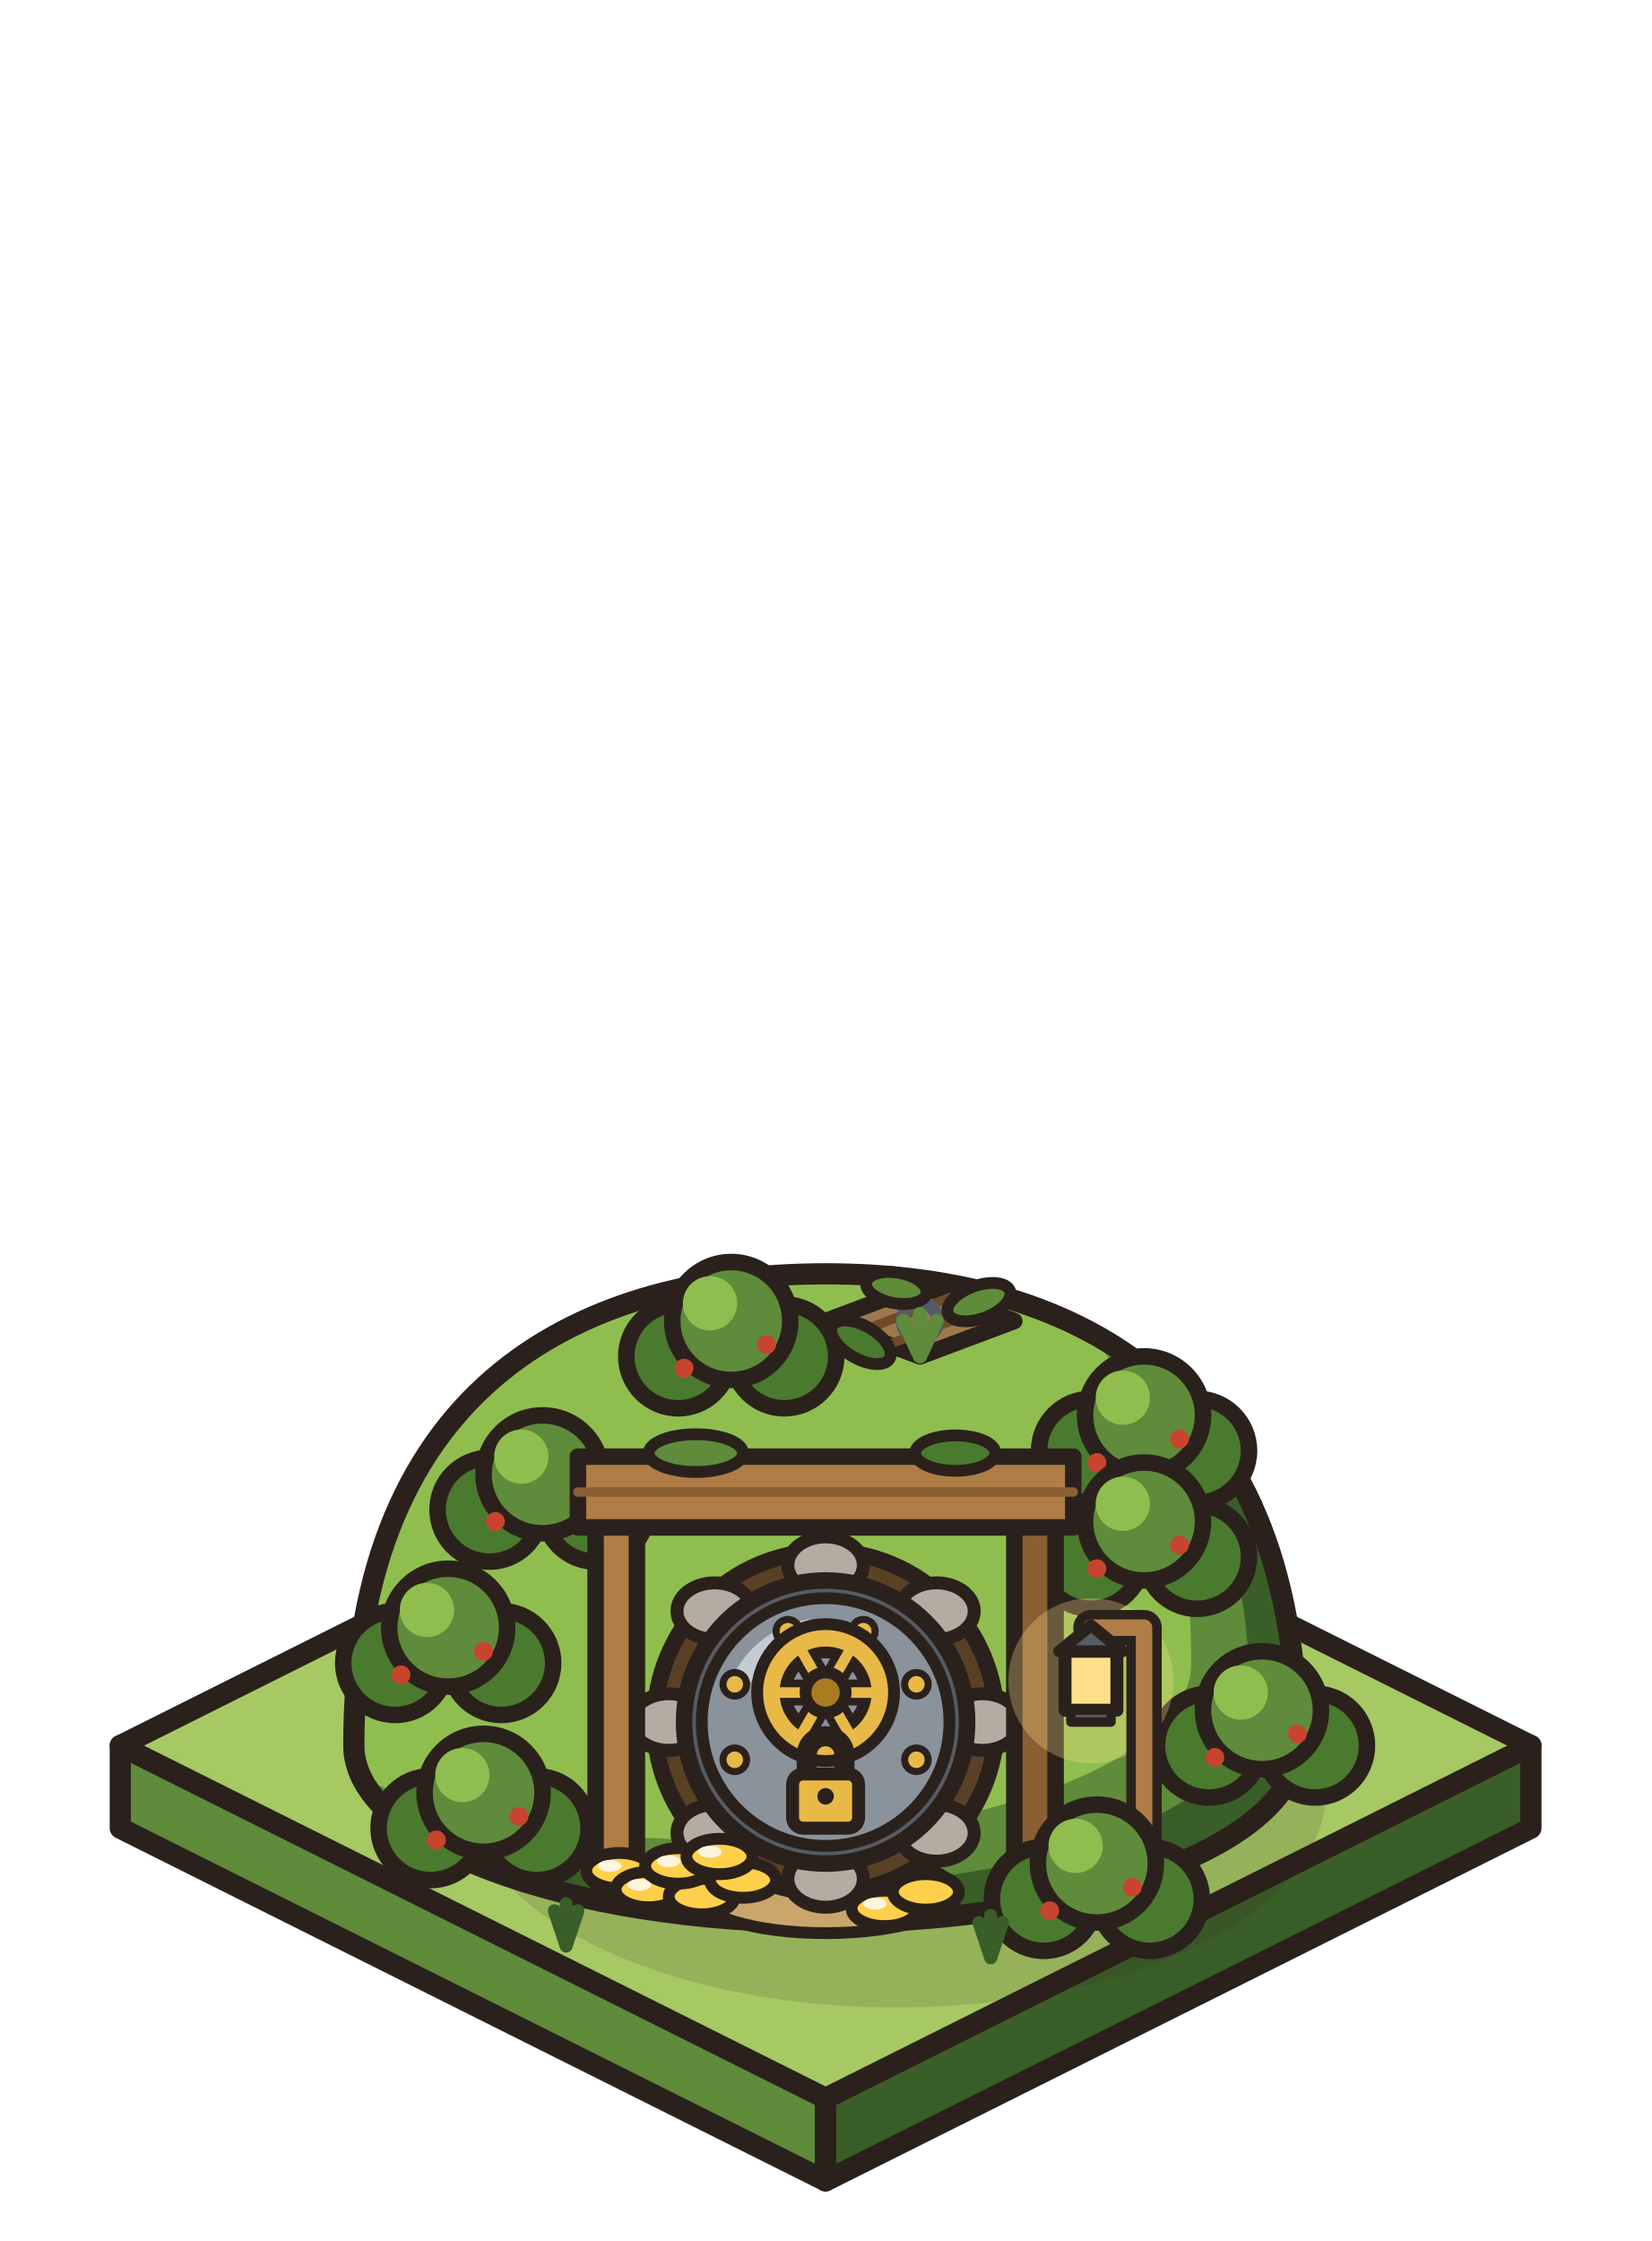
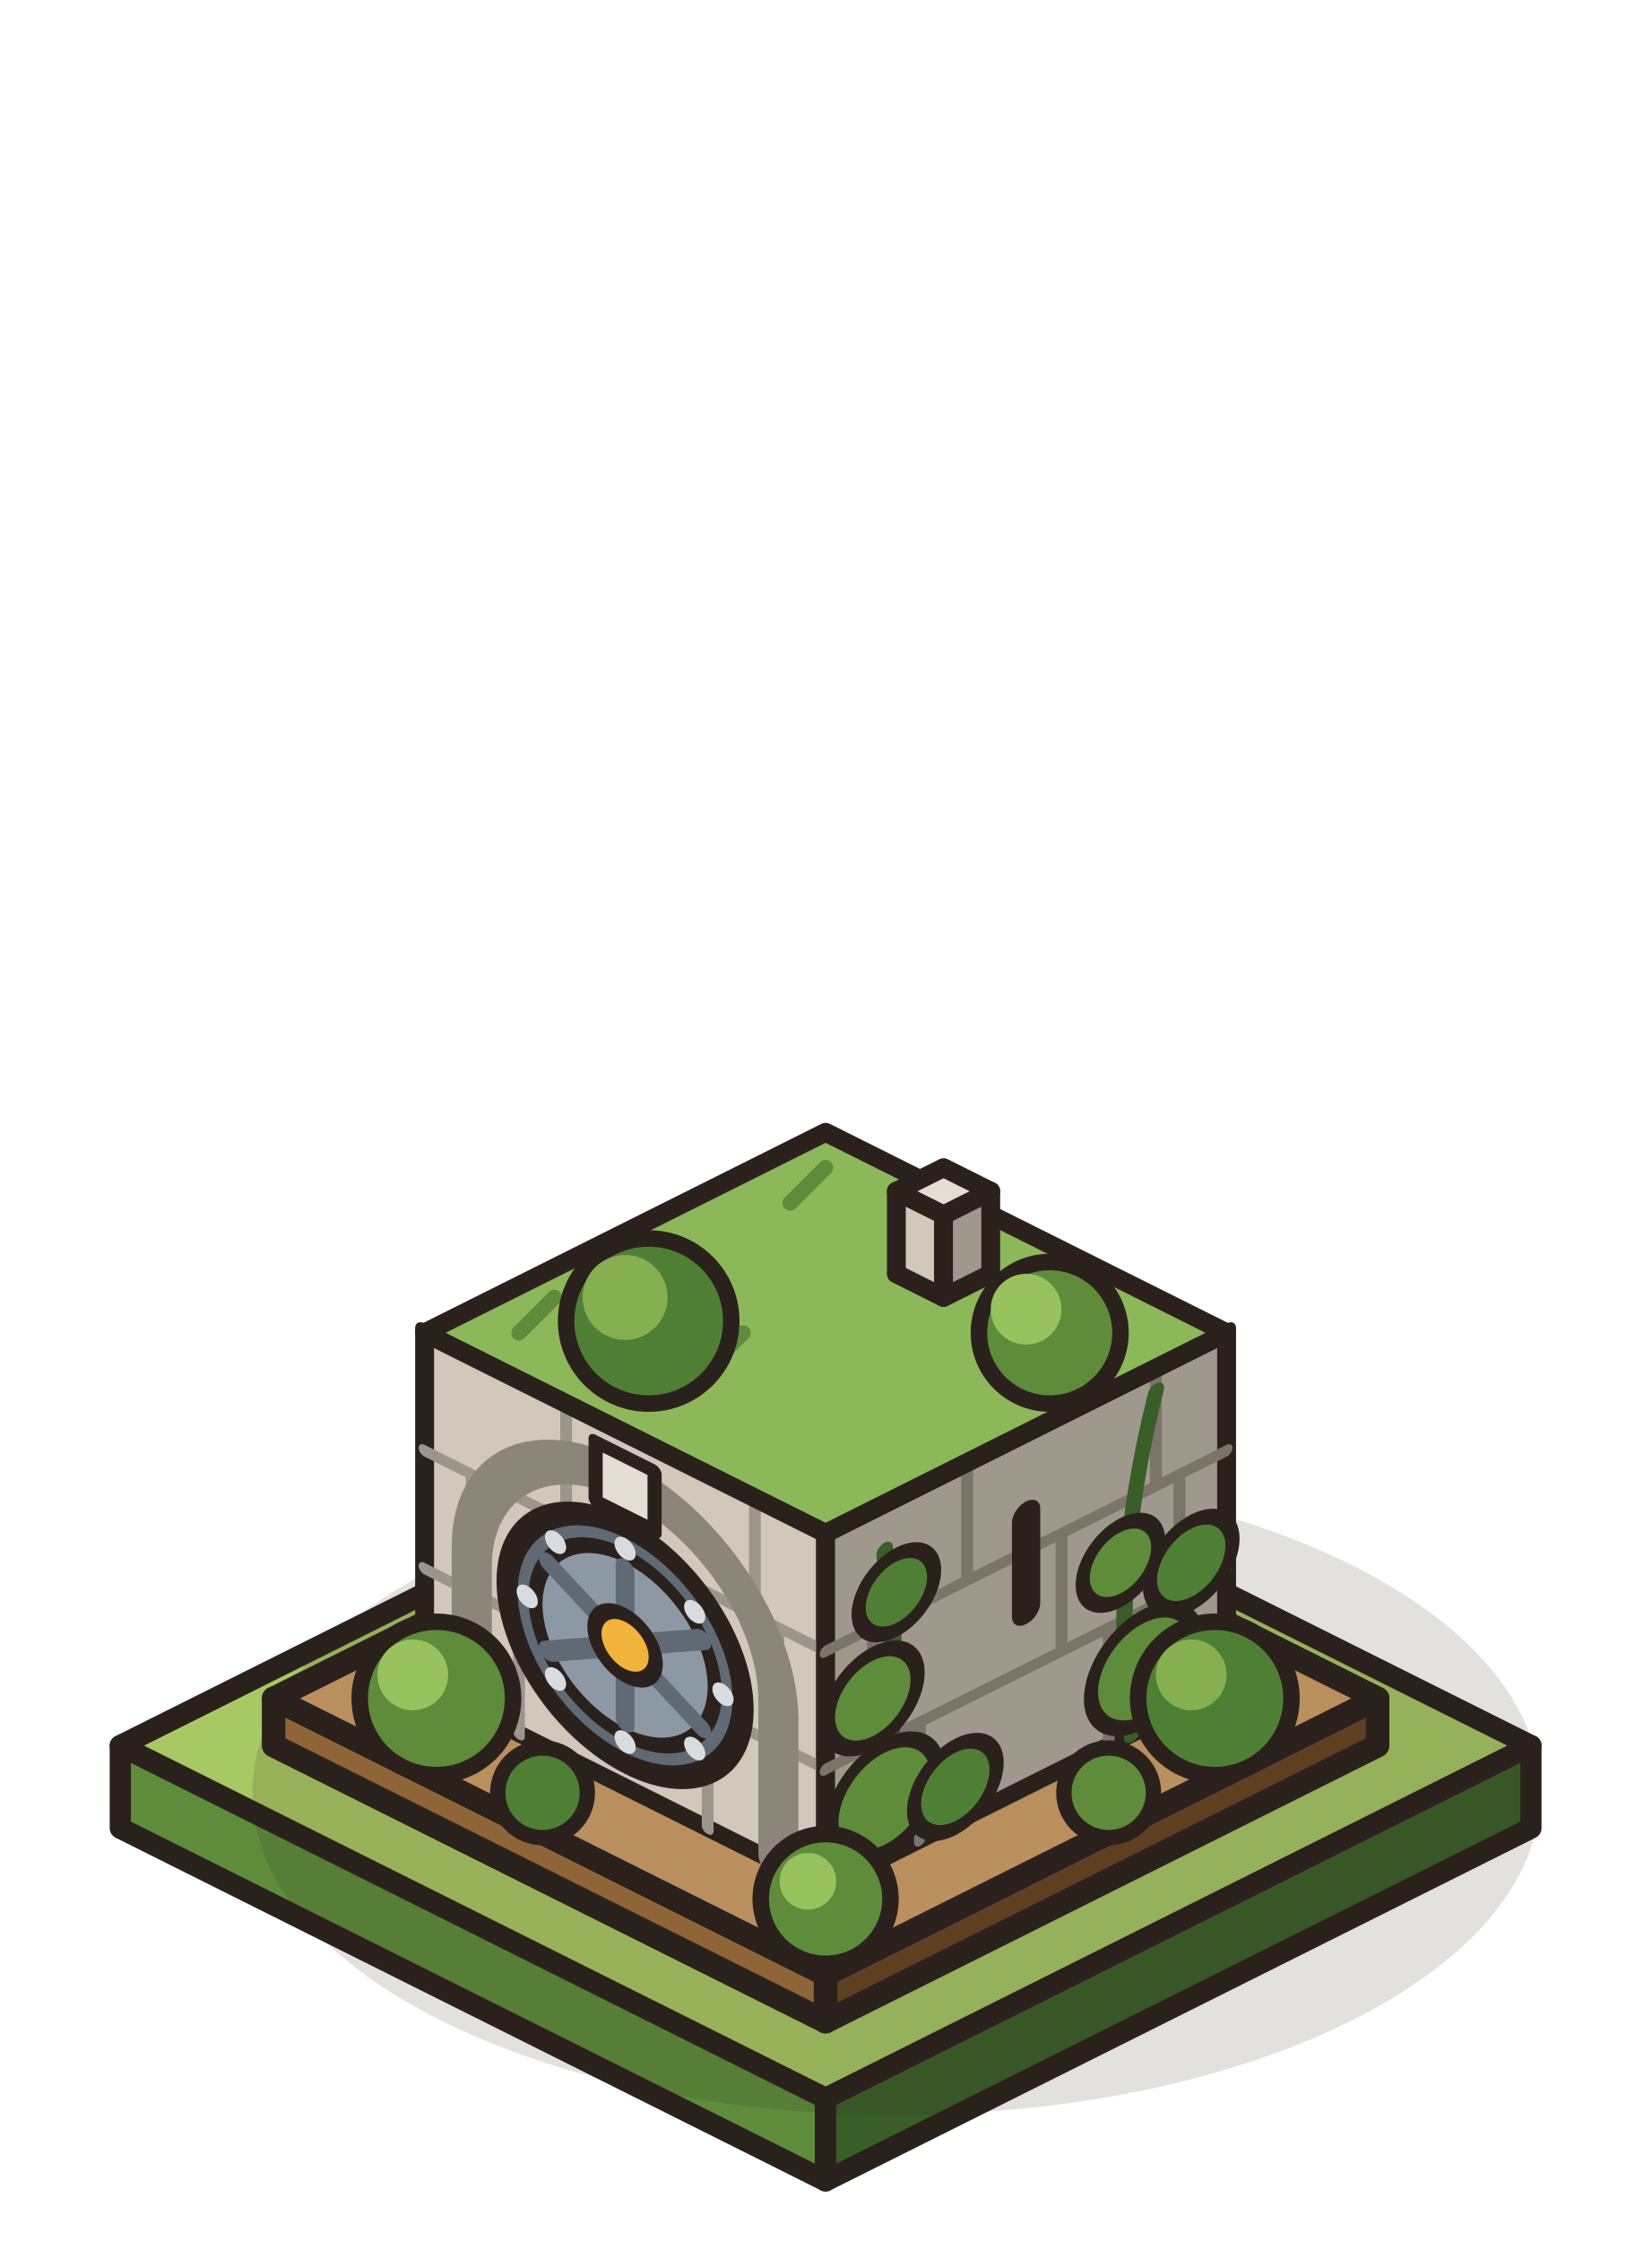
<svg xmlns="http://www.w3.org/2000/svg" viewBox="-70 -122 140 190" width="280" height="380">
  <path d="M-59.8 26L0 55.9L0 62.9L-59.8 33Z" fill="#5E8C3A" stroke="#2B211C" stroke-width="1.8" stroke-linejoin="round" />
  <path d="M59.8 26L0 55.9L0 62.9L59.8 33Z" fill="#3A5E27" stroke="#2B211C" stroke-width="1.8" stroke-linejoin="round" />
  <path d="M0 -3.9L59.8 26L0 55.9L-59.8 26Z" fill="#A6C964" stroke="#2B211C" stroke-width="1.8" stroke-linejoin="round" />
-   <ellipse cx="6" cy="30" rx="36.4" ry="18.2" fill="#2B211C" opacity="0.14" />
-   <defs>
-     <path id="hidden-vault-2-hill" d="M-40 26C-40 -5.2 -20 -14 0 -14C20 -14 40 -5.2 40 26A40 15 0 0 1 -40 26Z" />
-     <clipPath id="hidden-vault-2-clip">
-       <use href="#hidden-vault-2-hill" />
-     </clipPath>
-     <g id="hidden-vault-2-bush">
-       <circle cx="-4.5" cy="-2" r="4.4" fill="#4A7A2E" />
-       <circle cx="4.5" cy="-2" r="4.4" fill="#4A7A2E" />
-       <circle cx="0" cy="-5" r="5" fill="#5E8C3A" />
-       <circle cx="-1.8" cy="-6.5" r="2.3" fill="#8FBE4F" stroke="none" />
-       <circle cx="3" cy="-3" r="0.8" fill="#C8442F" stroke="none" />
-       <circle cx="-4" cy="-1" r="0.8" fill="#C8442F" stroke="none" />
+   <ellipse cx="6" cy="30" rx="54.6" ry="27.3" fill="#2B211C" opacity="0.14" />
+   <g stroke="#2B211C" stroke-width="1.6" stroke-linejoin="round" stroke-linecap="round">
+     <path d="M-46.8 22L0 45.4L0 49.4L-46.8 26Z" fill="#8E6539" stroke-width="2" />
+     <path d="M46.8 22L0 45.4L0 49.4L46.8 26Z" fill="#5E3F22" stroke-width="2" />
+     <path d="M0 -1.4L46.8 22L0 45.4L-46.8 22Z" fill="#B98F5E" stroke-width="2" />
+     <g transform="matrix(1 .5 0 -1 0 38)">
+       <rect x="-34" y="0" width="34" height="30" fill="#CFC8BB" />
+       <path d="M-34 10H0M-34 20H0M-26 0V10M-10 0V10M-30 10V20M-14 10V20M-4 10V20M-22 20V30M-6 20V30" fill="none" stroke="#9C958A" stroke-width="1" />
+       <path d="M-30 0V13A13 13 0 0 0 -4 13V0" fill="none" stroke="#8C857A" stroke-width="3.400" />
+       <rect x="-19.500" y="23" width="5" height="5" fill="#E3DED3" stroke-width="1.200" />
+       <circle cx="-17" cy="12" r="10" fill="#5F6A75" stroke-width="1.800" />
+       <circle cx="-17" cy="12" r="7.600" fill="#8C98A3" stroke-width="1.200" />
+       <path d="M-17 5.500V18.500M-23.500 8.250L-10.500 15.750M-23.500 15.750L-10.500 8.250" fill="none" stroke="#5F6A75" stroke-width="1.600" />
+       <circle cx="-17" cy="12" r="2.600" fill="#F2B33D" stroke-width="1.200" />
+       <circle cx="-8.700" cy="12" r=".9" fill="#D8DCE0" stroke="none" />
+       <circle cx="-11.100" cy="17.800" r=".9" fill="#D8DCE0" stroke="none" />
+       <circle cx="-17" cy="20.200" r=".9" fill="#D8DCE0" stroke="none" />
+       <circle cx="-22.900" cy="17.800" r=".9" fill="#D8DCE0" stroke="none" />
+       <circle cx="-25.300" cy="12" r=".9" fill="#D8DCE0" stroke="none" />
+       <circle cx="-22.900" cy="6.200" r=".9" fill="#D8DCE0" stroke="none" />
+       <circle cx="-17" cy="3.800" r=".9" fill="#D8DCE0" stroke="none" />
+       <circle cx="-11.100" cy="6.200" r=".9" fill="#D8DCE0" stroke="none" />
    </g>
-   </defs>
-   <g stroke="#2B211C" stroke-width="1.4" stroke-linejoin="round" stroke-linecap="round">
-     <g clip-path="url(#hidden-vault-2-clip)">
-       <use href="#hidden-vault-2-hill" fill="#3A5E27" stroke="none" />
-       <use href="#hidden-vault-2-hill" fill="#5E8C3A" stroke="none" transform="translate(-4 -3)" />
-       <use href="#hidden-vault-2-hill" fill="#8FBE4F" stroke="none" transform="translate(-9 -7)" />
+     <g transform="matrix(1 -.5 0 -1 0 38)">
+       <rect x="0" y="0" width="34" height="30" fill="#9F988C" />
+       <path d="M0 10H34M0 20H34M8 0V10M24 0V10M4 10V20M20 10V20M30 10V20M12 20V30M28 20V30" fill="none" stroke="#7A7469" stroke-width="1" />
+       <path d="M17 15V23" fill="none" stroke="#2B211C" stroke-width="2.400" />
+       <path d="M4 0Q7 12 5 26M26 0Q24 14 28 28" fill="none" stroke="#3A5E27" stroke-width="1.400" />
+       <circle cx="5" cy="5" r="4.500" fill="#5E8C3A" stroke-width="1.200" />
+       <circle cx="11" cy="3" r="3.500" fill="#4F7F34" stroke-width="1.200" />
+       <circle cx="4" cy="14" r="3.800" fill="#5E8C3A" stroke-width="1.200" />
+       <circle cx="6" cy="22" r="3.200" fill="#4F7F34" stroke-width="1.200" />
+       <circle cx="27" cy="5" r="4.500" fill="#5E8C3A" stroke-width="1.200" />
+       <circle cx="31" cy="12" r="3.500" fill="#4F7F34" stroke-width="1.200" />
+       <circle cx="25" cy="15" r="3.200" fill="#5E8C3A" stroke-width="1.200" />
    </g>
-     <use href="#hidden-vault-2-hill" fill="none" stroke-width="1.8" />
-     <ellipse cx="0" cy="38.5" rx="11" ry="3.4" fill="#C9A66B" stroke-width="1" />
-     <use href="#hidden-vault-2-bush" x="-8" y="-5" />
-     <use href="#hidden-vault-2-bush" x="27" y="3" />
-     <use href="#hidden-vault-2-bush" x="-24" y="8" />
-     <use href="#hidden-vault-2-bush" x="27" y="12" />
-     <use href="#hidden-vault-2-bush" x="-32" y="21" />
-     <use href="#hidden-vault-2-bush" x="37" y="28" />
-     <polygon points="0,-10 8,-13 16,-10 8,-7" fill="#9C7A4E" />
-     <path d="M2.6 -9L10.6 -12M5.3 -8L13.3 -11" fill="none" stroke="#714B29" stroke-width="0.8" />
-     <circle cx="8" cy="-10" r="1.5" fill="none" stroke="#555C66" stroke-width="1.1" />
-     <ellipse cx="3" cy="-8.2" rx="2.8" ry="1.4" transform="rotate(30 3 -8.2)" fill="#4A7A2E" stroke-width="1" />
-     <ellipse cx="13" cy="-11.6" rx="2.8" ry="1.4" transform="rotate(-20 13 -11.6)" fill="#5E8C3A" stroke-width="1" />
-     <ellipse cx="6" cy="-12.8" rx="2.6" ry="1.3" transform="rotate(10 6 -12.8)" fill="#5E8C3A" stroke-width="1" />
-     <path d="M8 -7l-1.4 -3M8 -7v-3.6M8 -7l1.4 -3" fill="none" stroke="#5E8C3A" stroke-width="1.2" />
-     <circle cx="0" cy="24" r="14.5" fill="#5A4126" />
-     <g fill="#B3ACA0" stroke-width="1.1">
-       <ellipse cx="13.3" cy="24" rx="3.2" ry="2.4" />
-       <ellipse cx="9.4" cy="14.6" rx="3.2" ry="2.4" />
-       <ellipse cx="0" cy="10.7" rx="3.2" ry="2.4" />
-       <ellipse cx="-9.4" cy="14.6" rx="3.2" ry="2.4" />
-       <ellipse cx="-13.3" cy="24" rx="3.2" ry="2.4" />
-       <ellipse cx="-9.4" cy="33.4" rx="3.2" ry="2.4" />
-       <ellipse cx="0" cy="37.3" rx="3.2" ry="2.4" />
-       <ellipse cx="9.4" cy="33.4" rx="3.2" ry="2.4" />
-     </g>
-     <rect x="-19.5" y="6.5" width="3.5" height="31" fill="#B07D46" />
-     <rect x="16" y="6.5" width="3.5" height="31" fill="#8A5F33" />
-     <rect x="-21" y="1.5" width="42" height="6" fill="#B07D46" />
-     <path d="M-21 4.5H21" fill="none" stroke="#8A5F33" stroke-width="0.8" />
-     <ellipse cx="-11" cy="1.2" rx="4" ry="1.6" fill="#5E8C3A" stroke-width="1" />
-     <ellipse cx="11" cy="1.2" rx="3.4" ry="1.5" fill="#4A7A2E" stroke-width="1" />
-     <circle cx="0" cy="24" r="12" fill="#555C66" />
-     <circle cx="0" cy="24" r="10.5" fill="#8A929C" stroke-width="1" />
-     <path d="M-6.9 20A8 8 0 0 1 -1.4 16.1" fill="none" stroke="#C5CBD2" stroke-width="1.6" />
-     <g fill="#E9B947" stroke-width="0.6">
-       <circle cx="7.7" cy="20.8" r="1" />
-       <circle cx="3.2" cy="16.3" r="1" />
-       <circle cx="-3.2" cy="16.3" r="1" />
-       <circle cx="-7.7" cy="20.8" r="1" />
-       <circle cx="-7.7" cy="27.2" r="1" />
-       <circle cx="7.7" cy="27.2" r="1" />
-     </g>
-     <circle cx="0" cy="21.5" r="4.6" fill="none" stroke-width="3.4" />
-     <path d="M0 21.5H4.6M0 21.5L2.3 17.5M0 21.5L-2.3 17.5M0 21.5H-4.6M0 21.5L-2.3 25.5M0 21.5L2.3 25.5" fill="none" stroke-width="2.2" />
-     <circle cx="0" cy="21.5" r="4.6" fill="none" stroke="#E9B947" stroke-width="1.4" />
-     <path d="M0 21.5H4.6M0 21.5L2.3 17.5M0 21.5L-2.3 17.5M0 21.5H-4.6M0 21.5L-2.3 25.5M0 21.5L2.3 25.5" fill="none" stroke="#E9B947" stroke-width="0.9" />
-     <circle cx="0" cy="21.5" r="1.7" fill="#A97C22" stroke-width="1" />
-     <path d="M-1.6 28.4V26.8A1.6 1.6 0 0 1 1.6 26.8V28.4" fill="none" stroke-width="1.7" />
-     <rect x="-2.8" y="28.4" width="5.6" height="4.6" rx="0.9" fill="#E9B947" stroke-width="1.1" />
-     <circle cx="0" cy="30.3" r="0.7" fill="#2B211C" stroke="none" />
-     <circle cx="22.5" cy="20.5" r="7" fill="#FFE08A" opacity="0.3" stroke="none" />
-     <path d="M27 36V16H22.5" fill="none" stroke-width="3" />
-     <path d="M27 36V16H22.5" fill="none" stroke="#B07D46" stroke-width="1.4" />
-     <rect x="20.3" y="18" width="4.4" height="5" fill="#FFE08A" stroke-width="1.1" />
-     <polygon points="19.8,18 22.5,15.8 25.2,18" fill="#555C66" stroke-width="1" />
-     <rect x="20.8" y="23" width="3.4" height="1" fill="#555C66" stroke-width="0.8" />
-     <g fill="#FFD04A" stroke-width="1">
-       <ellipse cx="-17.5" cy="36.6" rx="2.8" ry="1.5" />
-       <ellipse cx="-15" cy="38.2" rx="2.8" ry="1.5" />
-       <ellipse cx="-10.5" cy="38.8" rx="2.8" ry="1.5" />
-       <ellipse cx="-12.5" cy="36.2" rx="2.8" ry="1.5" />
-       <ellipse cx="-7" cy="37.4" rx="2.8" ry="1.5" />
-       <ellipse cx="-9" cy="35.4" rx="2.8" ry="1.5" />
-       <ellipse cx="5" cy="39.8" rx="2.8" ry="1.5" />
-       <ellipse cx="8.5" cy="38.4" rx="2.8" ry="1.5" />
-     </g>
-     <g fill="#FFF4DE" stroke="none">
-       <ellipse cx="-18.3" cy="36.2" rx="1" ry="0.5" />
-       <ellipse cx="-15.8" cy="37.8" rx="1" ry="0.5" />
-       <ellipse cx="-13.3" cy="35.8" rx="1" ry="0.5" />
-       <ellipse cx="-9.8" cy="35" rx="1" ry="0.5" />
-       <ellipse cx="4.2" cy="39.4" rx="1" ry="0.5" />
-     </g>
-     <use href="#hidden-vault-2-bush" x="-29" y="35" />
-     <use href="#hidden-vault-2-bush" x="23" y="41" />
-     <path d="M-22 43l-1 -3M-22 43v-3.6M-22 43l1 -3M14 44l-1 -3M14 44v-3.6M14 44l1 -3" fill="none" stroke="#3A5E27" stroke-width="1.1" />
+     <path d="M0 8L34 -9L0 -26L-34 -9Z" fill="#8DB85A" />
+     <path d="M-26 -9L-23 -12M-10 -6L-7 -9M20 -7L23 -10M-3 -20L0 -23" fill="none" stroke="#5E8C3A" stroke-width="1.300" />
+     <circle cx="-15" cy="-10" r="7" fill="#4F7F34" stroke-width="1.400" />
+     <circle cx="-17" cy="-12" r="3.600" fill="#86B04F" stroke="none" />
+     <circle cx="19" cy="-9" r="6" fill="#5E8C3A" stroke-width="1.400" />
+     <circle cx="17" cy="-11" r="3" fill="#97C25E" stroke="none" />
+     <path d="M6 -14L10 -12V-19L6 -21Z" fill="#CFC8BB" />
+     <path d="M10 -12L14 -14V-21L10 -19Z" fill="#9F988C" />
+     <path d="M10 -19L14 -21L10 -23L6 -21Z" fill="#E3DED3" />
+     <circle cx="-33" cy="22" r="6.500" fill="#5E8C3A" stroke-width="1.400" />
+     <circle cx="-35" cy="20" r="3" fill="#97C25E" stroke="none" />
+     <circle cx="33" cy="22" r="6.500" fill="#4F7F34" stroke-width="1.400" />
+     <circle cx="31" cy="20" r="3" fill="#86B04F" stroke="none" />
+     <circle cx="0" cy="39" r="5.500" fill="#5E8C3A" stroke-width="1.400" />
+     <circle cx="-1.500" cy="37.500" r="2.400" fill="#97C25E" stroke="none" />
+     <circle cx="-24" cy="30" r="3.800" fill="#4F7F34" stroke-width="1.300" />
+     <circle cx="24" cy="30" r="3.800" fill="#5E8C3A" stroke-width="1.300" />
  </g>
</svg>
